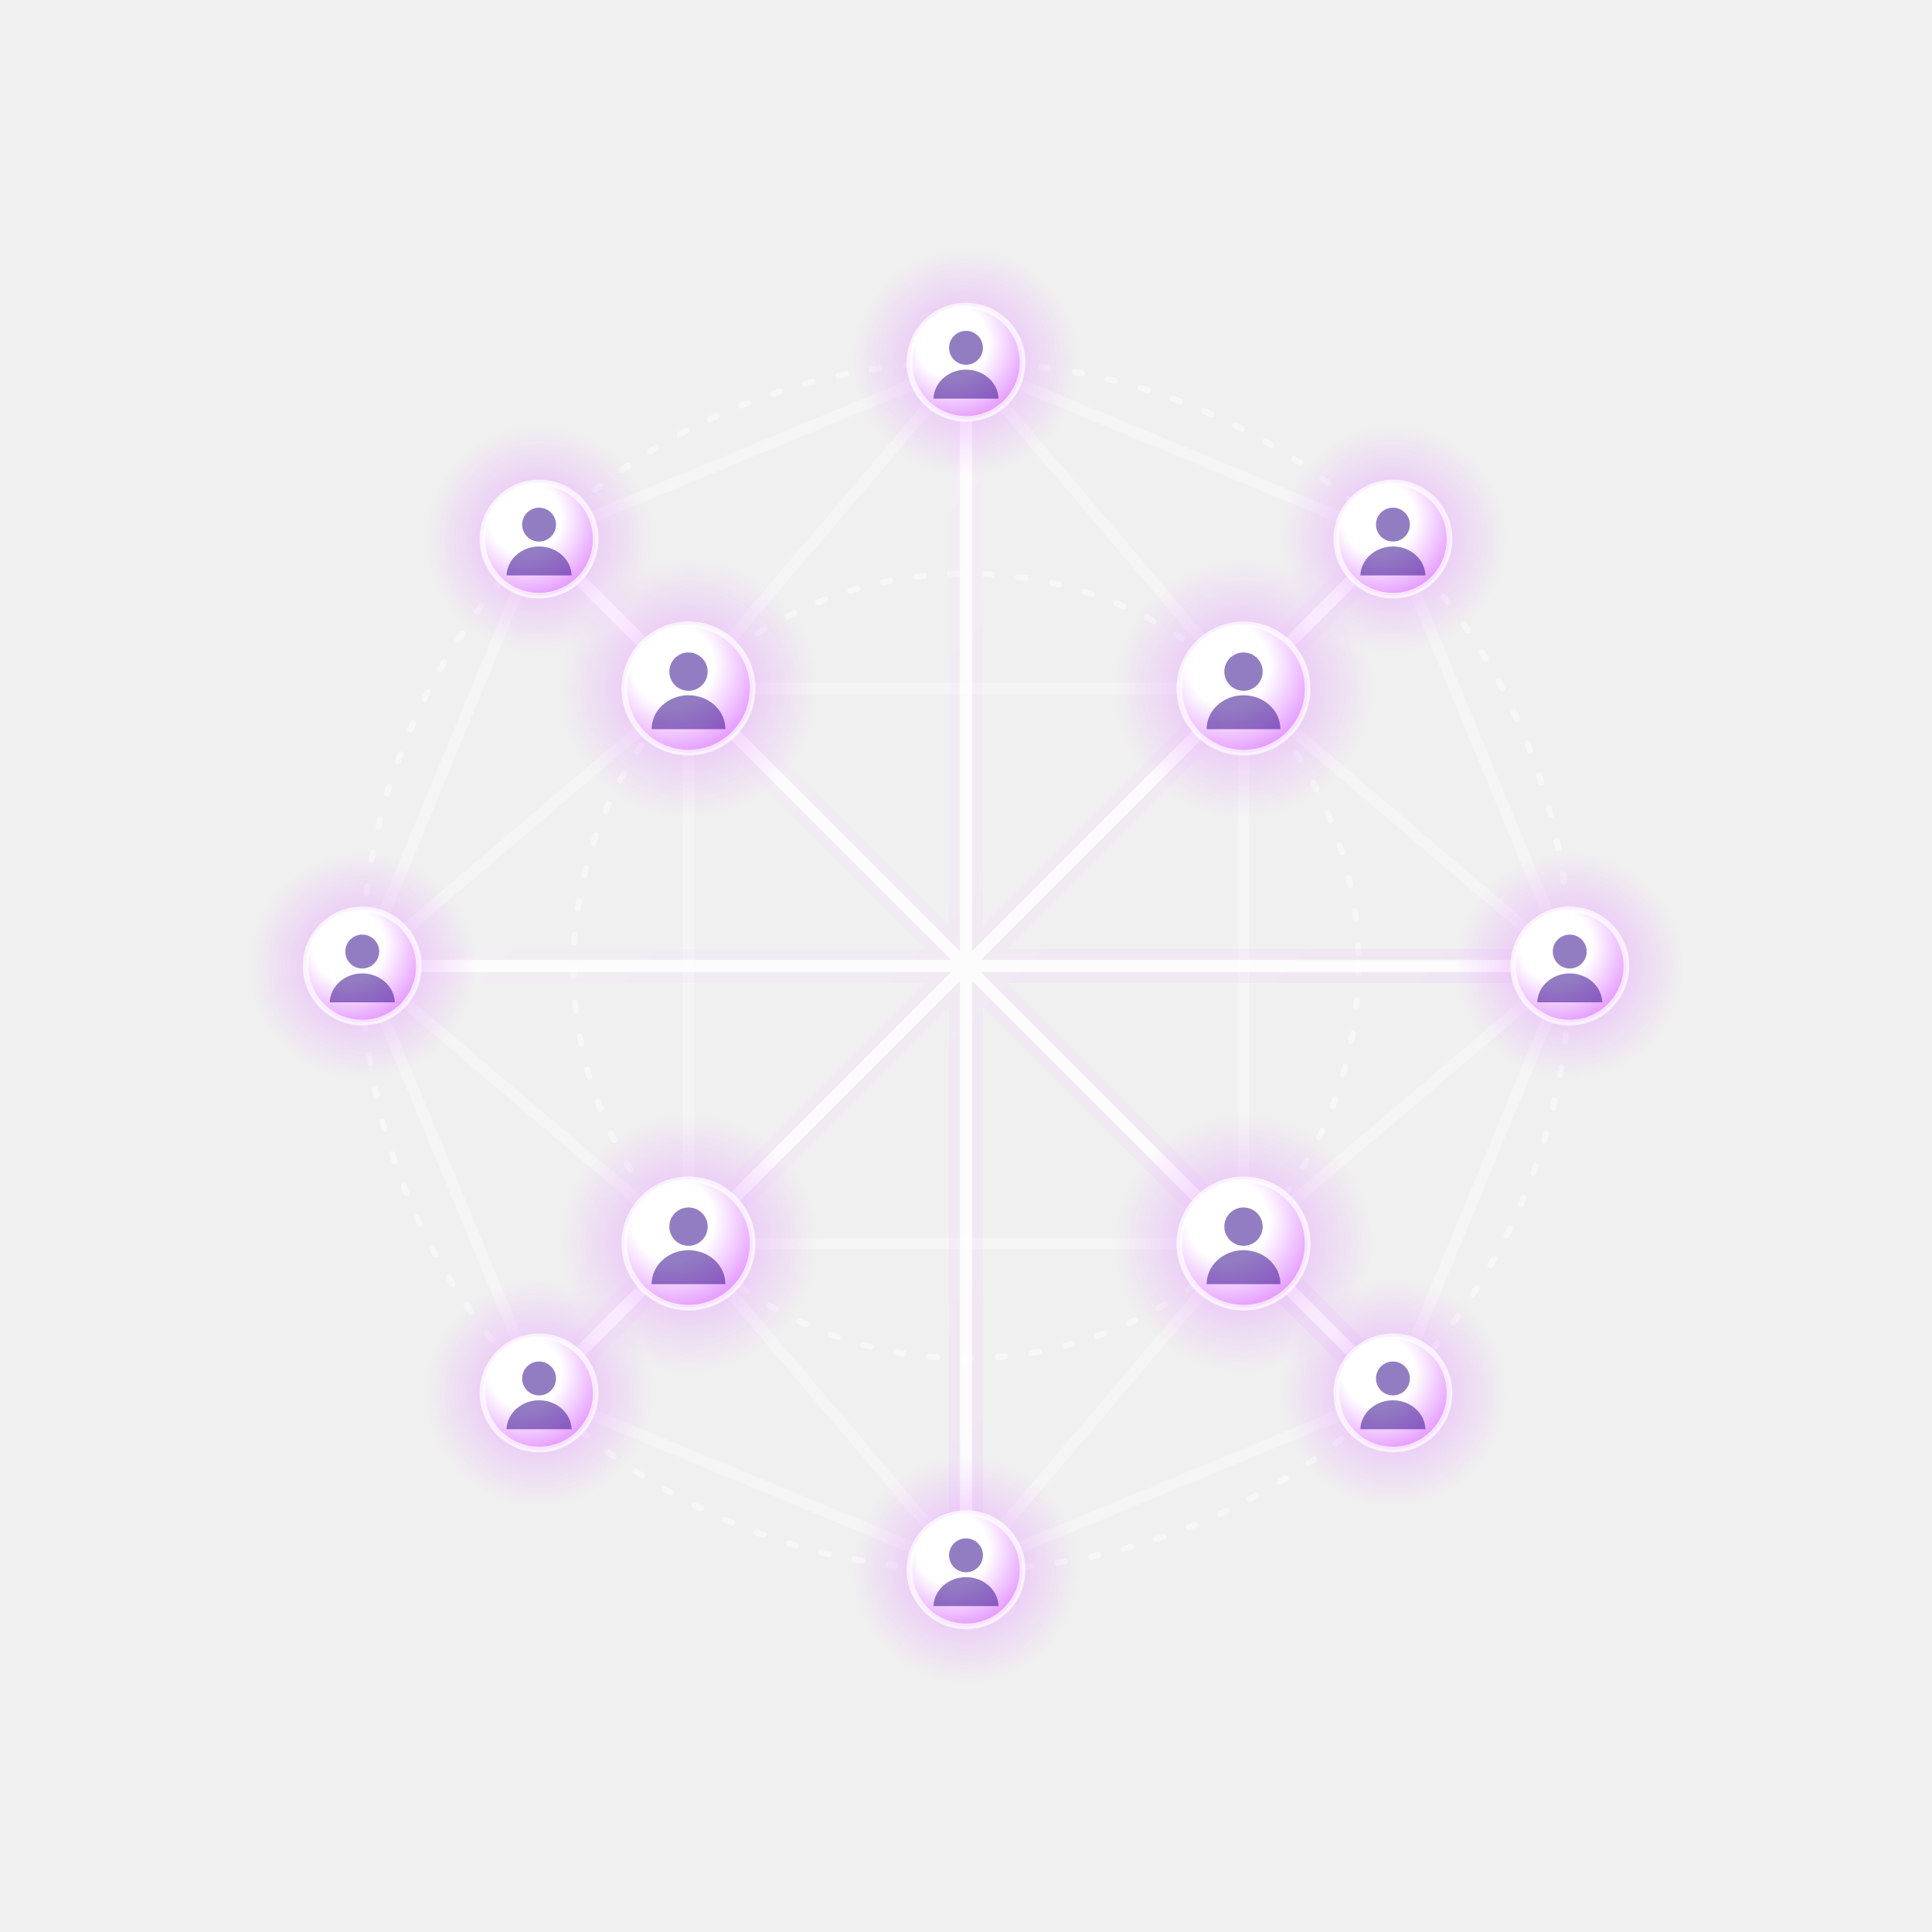
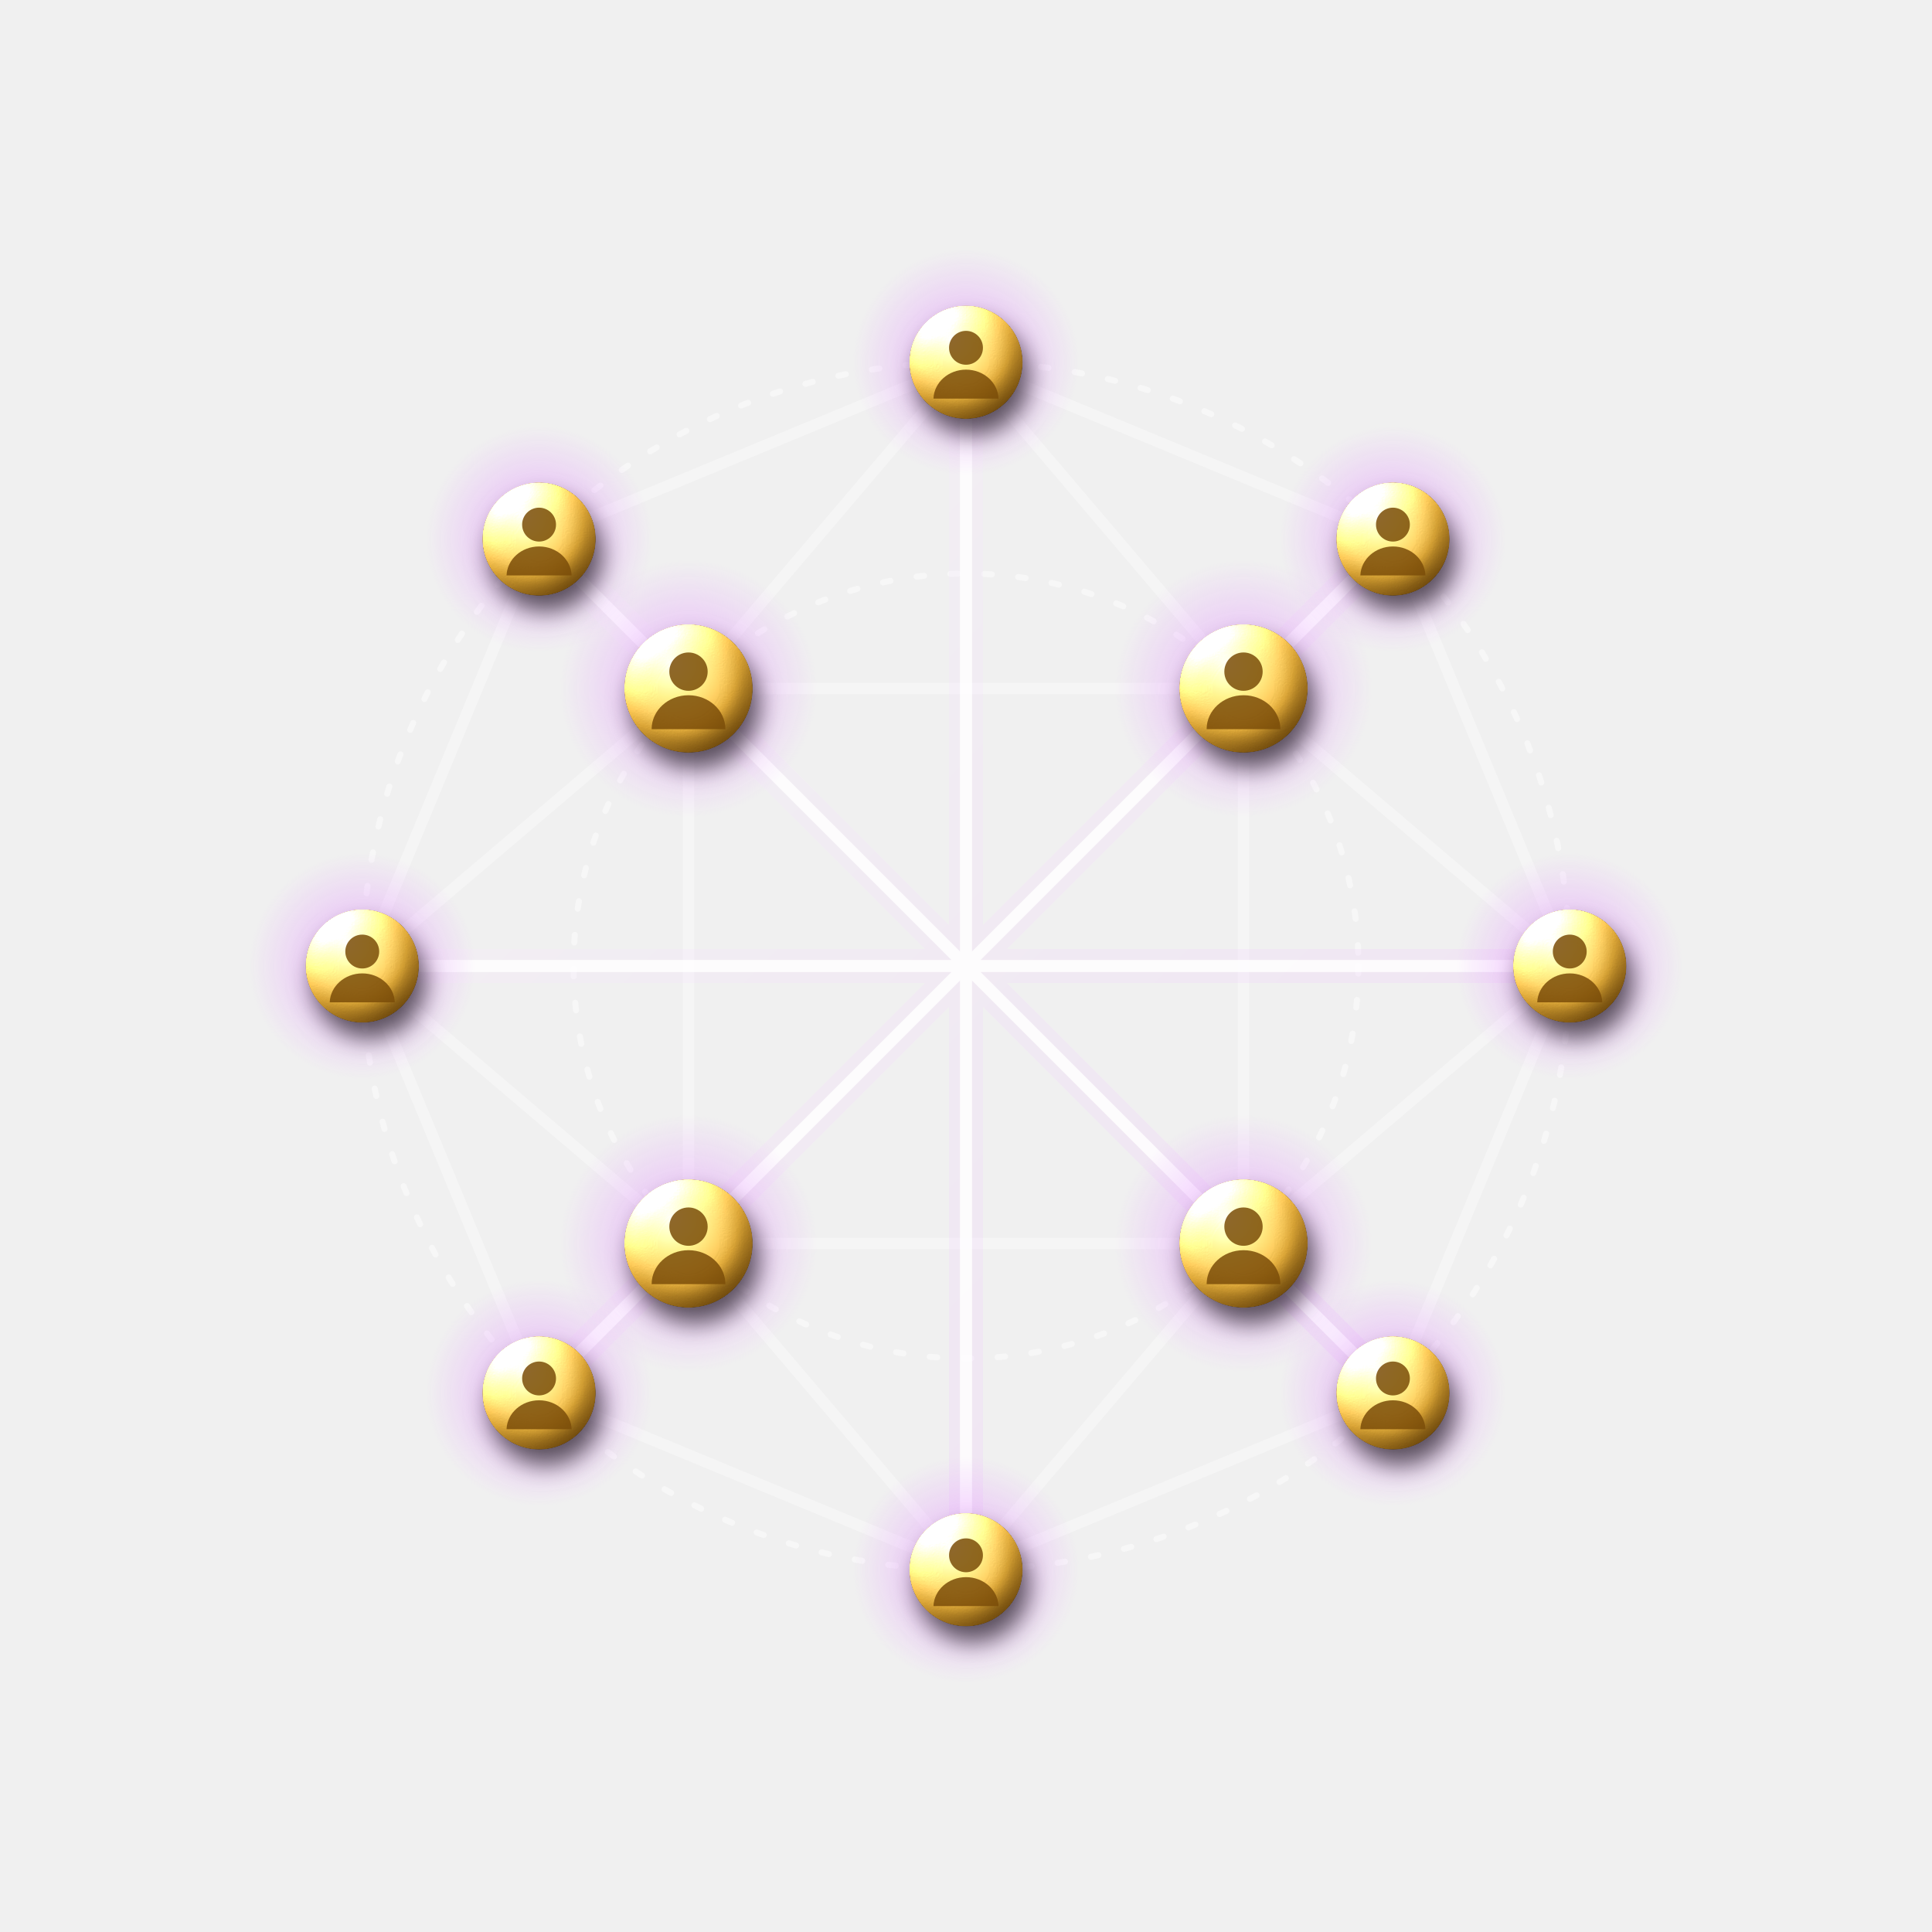
<svg xmlns="http://www.w3.org/2000/svg" viewBox="0 0 512 512">
  <defs>
    <linearGradient id="tie" x1="0" y1="0" x2="1" y2="1">
      <stop offset="0" stop-color="#FFFFFF" />
      <stop offset="1" stop-color="#E59BFF" />
    </linearGradient>
-     <radialGradient id="orb" cx=".38" cy=".32" r=".7">
-       <stop offset="0" stop-color="#FFFFFF" />
-       <stop offset=".45" stop-color="#FFFFFF" />
-       <stop offset="1" stop-color="#E59BFF" />
-     </radialGradient>
    <radialGradient id="halo" cx=".5" cy=".5" r=".5">
      <stop offset="0" stop-color="#E59BFF" stop-opacity=".75" />
      <stop offset="1" stop-color="#E59BFF" stop-opacity="0" />
    </radialGradient>
+     <linearGradient id="mg" x1="0" y1="0" x2="1" y2="1">
+       <stop offset="0" stop-color="#FFF7D6" />
+       <stop offset="0.2" stop-color="#F7D774" />
+       <stop offset="0.4" stop-color="#D29C2C" />
+       <stop offset="0.6" stop-color="#FFEDAE" />
+       <stop offset="0.8" stop-color="#C2861A" />
+       <stop offset="1" stop-color="#7A4C08" />
+     </linearGradient>
+     <linearGradient id="mh" x1="1" y1="0" x2="0" y2="1">
+       <stop offset="0" stop-color="#FFEDAE" />
+       <stop offset="0.25" stop-color="#F7D774" />
+       <stop offset="0.5" stop-color="#D29C2C" />
+       <stop offset="0.75" stop-color="#FFF7D6" />
+       <stop offset="1" stop-color="#C2861A" />
+     </linearGradient>
+     <radialGradient id="ms" cx="0.36" cy="0.3" r="0.8">
+       <stop offset="0" stop-color="#FFF7D6" />
+       <stop offset="0.33" stop-color="#F7D774" />
+       <stop offset="0.67" stop-color="#D29C2C" />
+       <stop offset="1" stop-color="#7A4C08" />
+     </radialGradient>
+     <filter id="r1" x="-25%" y="-25%" width="150%" height="160%" color-interpolation-filters="sRGB">
+       <feGaussianBlur in="SourceAlpha" stdDeviation="6" result="h" />
+       <feDiffuseLighting in="h" surfaceScale="7" diffuseConstant="1" lighting-color="#FFFFFF" result="d">
+         <feDistantLight azimuth="235" elevation="52" />
+       </feDiffuseLighting>
+       <feComposite in="SourceGraphic" in2="d" operator="arithmetic" k1="1.3" result="l" />
+       <feSpecularLighting in="h" surfaceScale="7" specularConstant="1.15" specularExponent="22" lighting-color="#FFFFFF" result="s">
+         <feDistantLight azimuth="235" elevation="38" />
+       </feSpecularLighting>
+       <feComposite in="s" in2="SourceAlpha" operator="in" result="s2" />
+       <feComposite in="l" in2="s2" operator="arithmetic" k2="1" k3=".85" result="m" />
+       <feComposite in="m" in2="SourceAlpha" operator="in" result="o" />
+       <feGaussianBlur in="SourceAlpha" stdDeviation="5" />
+       <feOffset dx="3" dy="7" />
+       <feComponentTransfer>
+         <feFuncA type="linear" slope=".62" />
+       </feComponentTransfer>
+       <feMerge>
+         <feMergeNode />
+         <feMergeNode in="o" />
+       </feMerge>
+     </filter>
+     <filter id="r2" x="-25%" y="-25%" width="150%" height="160%" color-interpolation-filters="sRGB">
+       <feGaussianBlur in="SourceAlpha" stdDeviation="3.5" result="h" />
+       <feDiffuseLighting in="h" surfaceScale="5" diffuseConstant="1" lighting-color="#FFFFFF" result="d">
+         <feDistantLight azimuth="235" elevation="52" />
+       </feDiffuseLighting>
+       <feComposite in="SourceGraphic" in2="d" operator="arithmetic" k1="1.3" result="l" />
+       <feSpecularLighting in="h" surfaceScale="5" specularConstant="1.15" specularExponent="22" lighting-color="#FFFFFF" result="s">
+         <feDistantLight azimuth="235" elevation="38" />
+       </feSpecularLighting>
+       <feComposite in="s" in2="SourceAlpha" operator="in" result="s2" />
+       <feComposite in="l" in2="s2" operator="arithmetic" k2="1" k3=".85" result="m" />
+       <feComposite in="m" in2="SourceAlpha" operator="in" result="o" />
+       <feGaussianBlur in="SourceAlpha" stdDeviation="3" />
+       <feOffset dx="1.8" dy="4.2" />
+       <feComponentTransfer>
+         <feFuncA type="linear" slope=".62" />
+       </feComponentTransfer>
+       <feMerge>
+         <feMergeNode />
+         <feMergeNode in="o" />
+       </feMerge>
+     </filter>
+     <filter id="r3" x="-25%" y="-25%" width="150%" height="160%" color-interpolation-filters="sRGB">
+       <feGaussianBlur in="SourceAlpha" stdDeviation="1.8" result="h" />
+       <feDiffuseLighting in="h" surfaceScale="3" diffuseConstant="1" lighting-color="#FFFFFF" result="d">
+         <feDistantLight azimuth="235" elevation="52" />
+       </feDiffuseLighting>
+       <feComposite in="SourceGraphic" in2="d" operator="arithmetic" k1="1.3" result="l" />
+       <feSpecularLighting in="h" surfaceScale="3" specularConstant="1.15" specularExponent="22" lighting-color="#FFFFFF" result="s">
+         <feDistantLight azimuth="235" elevation="38" />
+       </feSpecularLighting>
+       <feComposite in="s" in2="SourceAlpha" operator="in" result="s2" />
+       <feComposite in="l" in2="s2" operator="arithmetic" k2="1" k3=".85" result="m" />
+       <feComposite in="m" in2="SourceAlpha" operator="in" result="o" />
+       <feGaussianBlur in="SourceAlpha" stdDeviation="1.75" />
+       <feOffset dx="1.05" dy="2.45" />
+       <feComponentTransfer>
+         <feFuncA type="linear" slope=".62" />
+       </feComponentTransfer>
+       <feMerge>
+         <feMergeNode />
+         <feMergeNode in="o" />
+       </feMerge>
+     </filter>
  </defs>
  <circle cx="256" cy="256" r="104" fill="none" stroke="#FFFFFF" stroke-width="1.6" stroke-dasharray="2 7" stroke-linecap="round" opacity=".45" />
  <circle cx="256" cy="256" r="160" fill="none" stroke="#FFFFFF" stroke-width="1.6" stroke-dasharray="2 7" stroke-linecap="round" opacity=".45" />
  <path d="M329.54 182.46L329.54 329.54M329.54 329.54L182.46 329.54M182.46 329.54L182.46 182.46M182.46 182.46L329.54 182.46M256 96L369.14 142.86M369.14 142.86L416 256M416 256L369.14 369.14M369.14 369.14L256 416M256 416L142.86 369.14M142.86 369.14L96 256M96 256L142.86 142.86M142.86 142.86L256 96M329.54 182.46L256 96M329.54 182.46L369.14 142.86M329.54 182.46L416 256M329.54 329.54L416 256M329.54 329.54L369.14 369.14M329.54 329.54L256 416M182.46 329.54L256 416M182.46 329.54L142.86 369.14M182.46 329.54L96 256M182.46 182.46L96 256M182.46 182.46L142.86 142.86M182.46 182.46L256 96" stroke="#FFFFFF" stroke-width="3" stroke-linecap="round" opacity=".35" fill="none" />
  <path d="M256 256L329.54 182.46M256 256L329.54 329.54M256 256L182.46 329.54M256 256L182.46 182.46M256 256L256 96M256 256L369.14 142.86M256 256L416 256M256 256L369.14 369.14M256 256L256 416M256 256L142.86 369.14M256 256L96 256M256 256L142.86 142.86" stroke="url(#tie)" stroke-width="9" stroke-linecap="round" opacity=".18" fill="none" />
  <path d="M256 256L329.54 182.46M256 256L329.54 329.54M256 256L182.46 329.54M256 256L182.46 182.46M256 256L256 96M256 256L369.14 142.86M256 256L416 256M256 256L369.14 369.14M256 256L256 416M256 256L142.86 369.14M256 256L96 256M256 256L142.86 142.86" stroke="#FFFFFF" stroke-width="3.2" stroke-linecap="round" opacity=".85" fill="none" />
  <circle cx="329.54" cy="182.46" r="34" fill="url(#halo)" />
  <circle cx="329.54" cy="329.54" r="34" fill="url(#halo)" />
  <circle cx="182.46" cy="329.54" r="34" fill="url(#halo)" />
  <circle cx="182.46" cy="182.46" r="34" fill="url(#halo)" />
  <circle cx="256" cy="96" r="30" fill="url(#halo)" />
  <circle cx="369.14" cy="142.86" r="30" fill="url(#halo)" />
  <circle cx="416" cy="256" r="30" fill="url(#halo)" />
  <circle cx="369.14" cy="369.14" r="30" fill="url(#halo)" />
  <circle cx="256" cy="416" r="30" fill="url(#halo)" />
  <circle cx="142.86" cy="369.14" r="30" fill="url(#halo)" />
  <circle cx="96" cy="256" r="30" fill="url(#halo)" />
  <circle cx="142.86" cy="142.86" r="30" fill="url(#halo)" />
-   <circle cx="329.54" cy="182.46" r="17" fill="url(#orb)" />
-   <g fill="#3A1290" opacity=".55">
+   <g filter="url(#r2)" fill="url(#ms)">
+     <circle cx="329.54" cy="182.46" r="17" />
+     <circle cx="329.54" cy="329.54" r="17" />
+     <circle cx="182.46" cy="329.54" r="17" />
+     <circle cx="182.46" cy="182.46" r="17" />
+     <circle cx="256" cy="96" r="15" />
+     <circle cx="369.14" cy="142.86" r="15" />
+     <circle cx="416" cy="256" r="15" />
+     <circle cx="369.14" cy="369.14" r="15" />
+     <circle cx="256" cy="416" r="15" />
+     <circle cx="142.86" cy="369.14" r="15" />
+     <circle cx="96" cy="256" r="15" />
+     <circle cx="142.86" cy="142.86" r="15" />
+   </g>
+   <g fill="#7A4C08" opacity=".85">
    <circle cx="329.54" cy="177.99" r="5.08" />
    <path d="M319.77 193.24a9.77 8.99 0 0 1 19.55 0z" />
  </g>
-   <circle cx="329.54" cy="182.46" r="17" fill="none" stroke="#FFFFFF" stroke-opacity=".7" stroke-width="1.5" />
-   <circle cx="329.54" cy="329.54" r="17" fill="url(#orb)" />
-   <g fill="#3A1290" opacity=".55">
+   <g fill="#7A4C08" opacity=".85">
    <circle cx="329.54" cy="325.07" r="5.08" />
    <path d="M319.77 340.31a9.77 8.99 0 0 1 19.55 0z" />
  </g>
-   <circle cx="329.54" cy="329.54" r="17" fill="none" stroke="#FFFFFF" stroke-opacity=".7" stroke-width="1.5" />
-   <circle cx="182.46" cy="329.54" r="17" fill="url(#orb)" />
-   <g fill="#3A1290" opacity=".55">
+   <g fill="#7A4C08" opacity=".85">
    <circle cx="182.46" cy="325.07" r="5.08" />
    <path d="M172.69 340.31a9.77 8.99 0 0 1 19.55 0z" />
  </g>
-   <circle cx="182.46" cy="329.54" r="17" fill="none" stroke="#FFFFFF" stroke-opacity=".7" stroke-width="1.5" />
-   <circle cx="182.46" cy="182.46" r="17" fill="url(#orb)" />
-   <g fill="#3A1290" opacity=".55">
+   <g fill="#7A4C08" opacity=".85">
    <circle cx="182.46" cy="177.99" r="5.08" />
    <path d="M172.69 193.24a9.77 8.99 0 0 1 19.55 0z" />
  </g>
-   <circle cx="182.46" cy="182.46" r="17" fill="none" stroke="#FFFFFF" stroke-opacity=".7" stroke-width="1.5" />
-   <circle cx="256" cy="96" r="15" fill="url(#orb)" />
-   <g fill="#3A1290" opacity=".55">
+   <g fill="#7A4C08" opacity=".85">
    <circle cx="256" cy="92.17" r="4.49" />
    <path d="M247.38 105.63a8.63 7.94 0 0 1 17.25 0z" />
  </g>
-   <circle cx="256" cy="96" r="15" fill="none" stroke="#FFFFFF" stroke-opacity=".7" stroke-width="1.5" />
-   <circle cx="369.14" cy="142.86" r="15" fill="url(#orb)" />
-   <g fill="#3A1290" opacity=".55">
+   <g fill="#7A4C08" opacity=".85">
    <circle cx="369.14" cy="139.03" r="4.49" />
    <path d="M360.51 152.49a8.63 7.94 0 0 1 17.25 0z" />
  </g>
-   <circle cx="369.14" cy="142.86" r="15" fill="none" stroke="#FFFFFF" stroke-opacity=".7" stroke-width="1.5" />
-   <circle cx="416" cy="256" r="15" fill="url(#orb)" />
-   <g fill="#3A1290" opacity=".55">
+   <g fill="#7A4C08" opacity=".85">
    <circle cx="416" cy="252.17" r="4.49" />
    <path d="M407.38 265.63a8.63 7.94 0 0 1 17.25 0z" />
  </g>
-   <circle cx="416" cy="256" r="15" fill="none" stroke="#FFFFFF" stroke-opacity=".7" stroke-width="1.5" />
-   <circle cx="369.14" cy="369.14" r="15" fill="url(#orb)" />
-   <g fill="#3A1290" opacity=".55">
+   <g fill="#7A4C08" opacity=".85">
    <circle cx="369.14" cy="365.31" r="4.49" />
    <path d="M360.51 378.76a8.63 7.94 0 0 1 17.25 0z" />
  </g>
-   <circle cx="369.14" cy="369.14" r="15" fill="none" stroke="#FFFFFF" stroke-opacity=".7" stroke-width="1.5" />
-   <circle cx="256" cy="416" r="15" fill="url(#orb)" />
-   <g fill="#3A1290" opacity=".55">
+   <g fill="#7A4C08" opacity=".85">
    <circle cx="256" cy="412.17" r="4.49" />
    <path d="M247.38 425.63a8.63 7.94 0 0 1 17.25 0z" />
  </g>
-   <circle cx="256" cy="416" r="15" fill="none" stroke="#FFFFFF" stroke-opacity=".7" stroke-width="1.5" />
-   <circle cx="142.86" cy="369.14" r="15" fill="url(#orb)" />
-   <g fill="#3A1290" opacity=".55">
+   <g fill="#7A4C08" opacity=".85">
    <circle cx="142.86" cy="365.31" r="4.49" />
    <path d="M134.24 378.76a8.63 7.94 0 0 1 17.25 0z" />
  </g>
-   <circle cx="142.86" cy="369.14" r="15" fill="none" stroke="#FFFFFF" stroke-opacity=".7" stroke-width="1.5" />
-   <circle cx="96" cy="256" r="15" fill="url(#orb)" />
-   <g fill="#3A1290" opacity=".55">
+   <g fill="#7A4C08" opacity=".85">
    <circle cx="96" cy="252.17" r="4.49" />
    <path d="M87.38 265.63a8.63 7.94 0 0 1 17.25 0z" />
  </g>
-   <circle cx="96" cy="256" r="15" fill="none" stroke="#FFFFFF" stroke-opacity=".7" stroke-width="1.5" />
-   <circle cx="142.86" cy="142.86" r="15" fill="url(#orb)" />
-   <g fill="#3A1290" opacity=".55">
+   <g fill="#7A4C08" opacity=".85">
    <circle cx="142.86" cy="139.03" r="4.49" />
    <path d="M134.24 152.49a8.63 7.94 0 0 1 17.25 0z" />
  </g>
-   <circle cx="142.86" cy="142.86" r="15" fill="none" stroke="#FFFFFF" stroke-opacity=".7" stroke-width="1.5" />
</svg>
